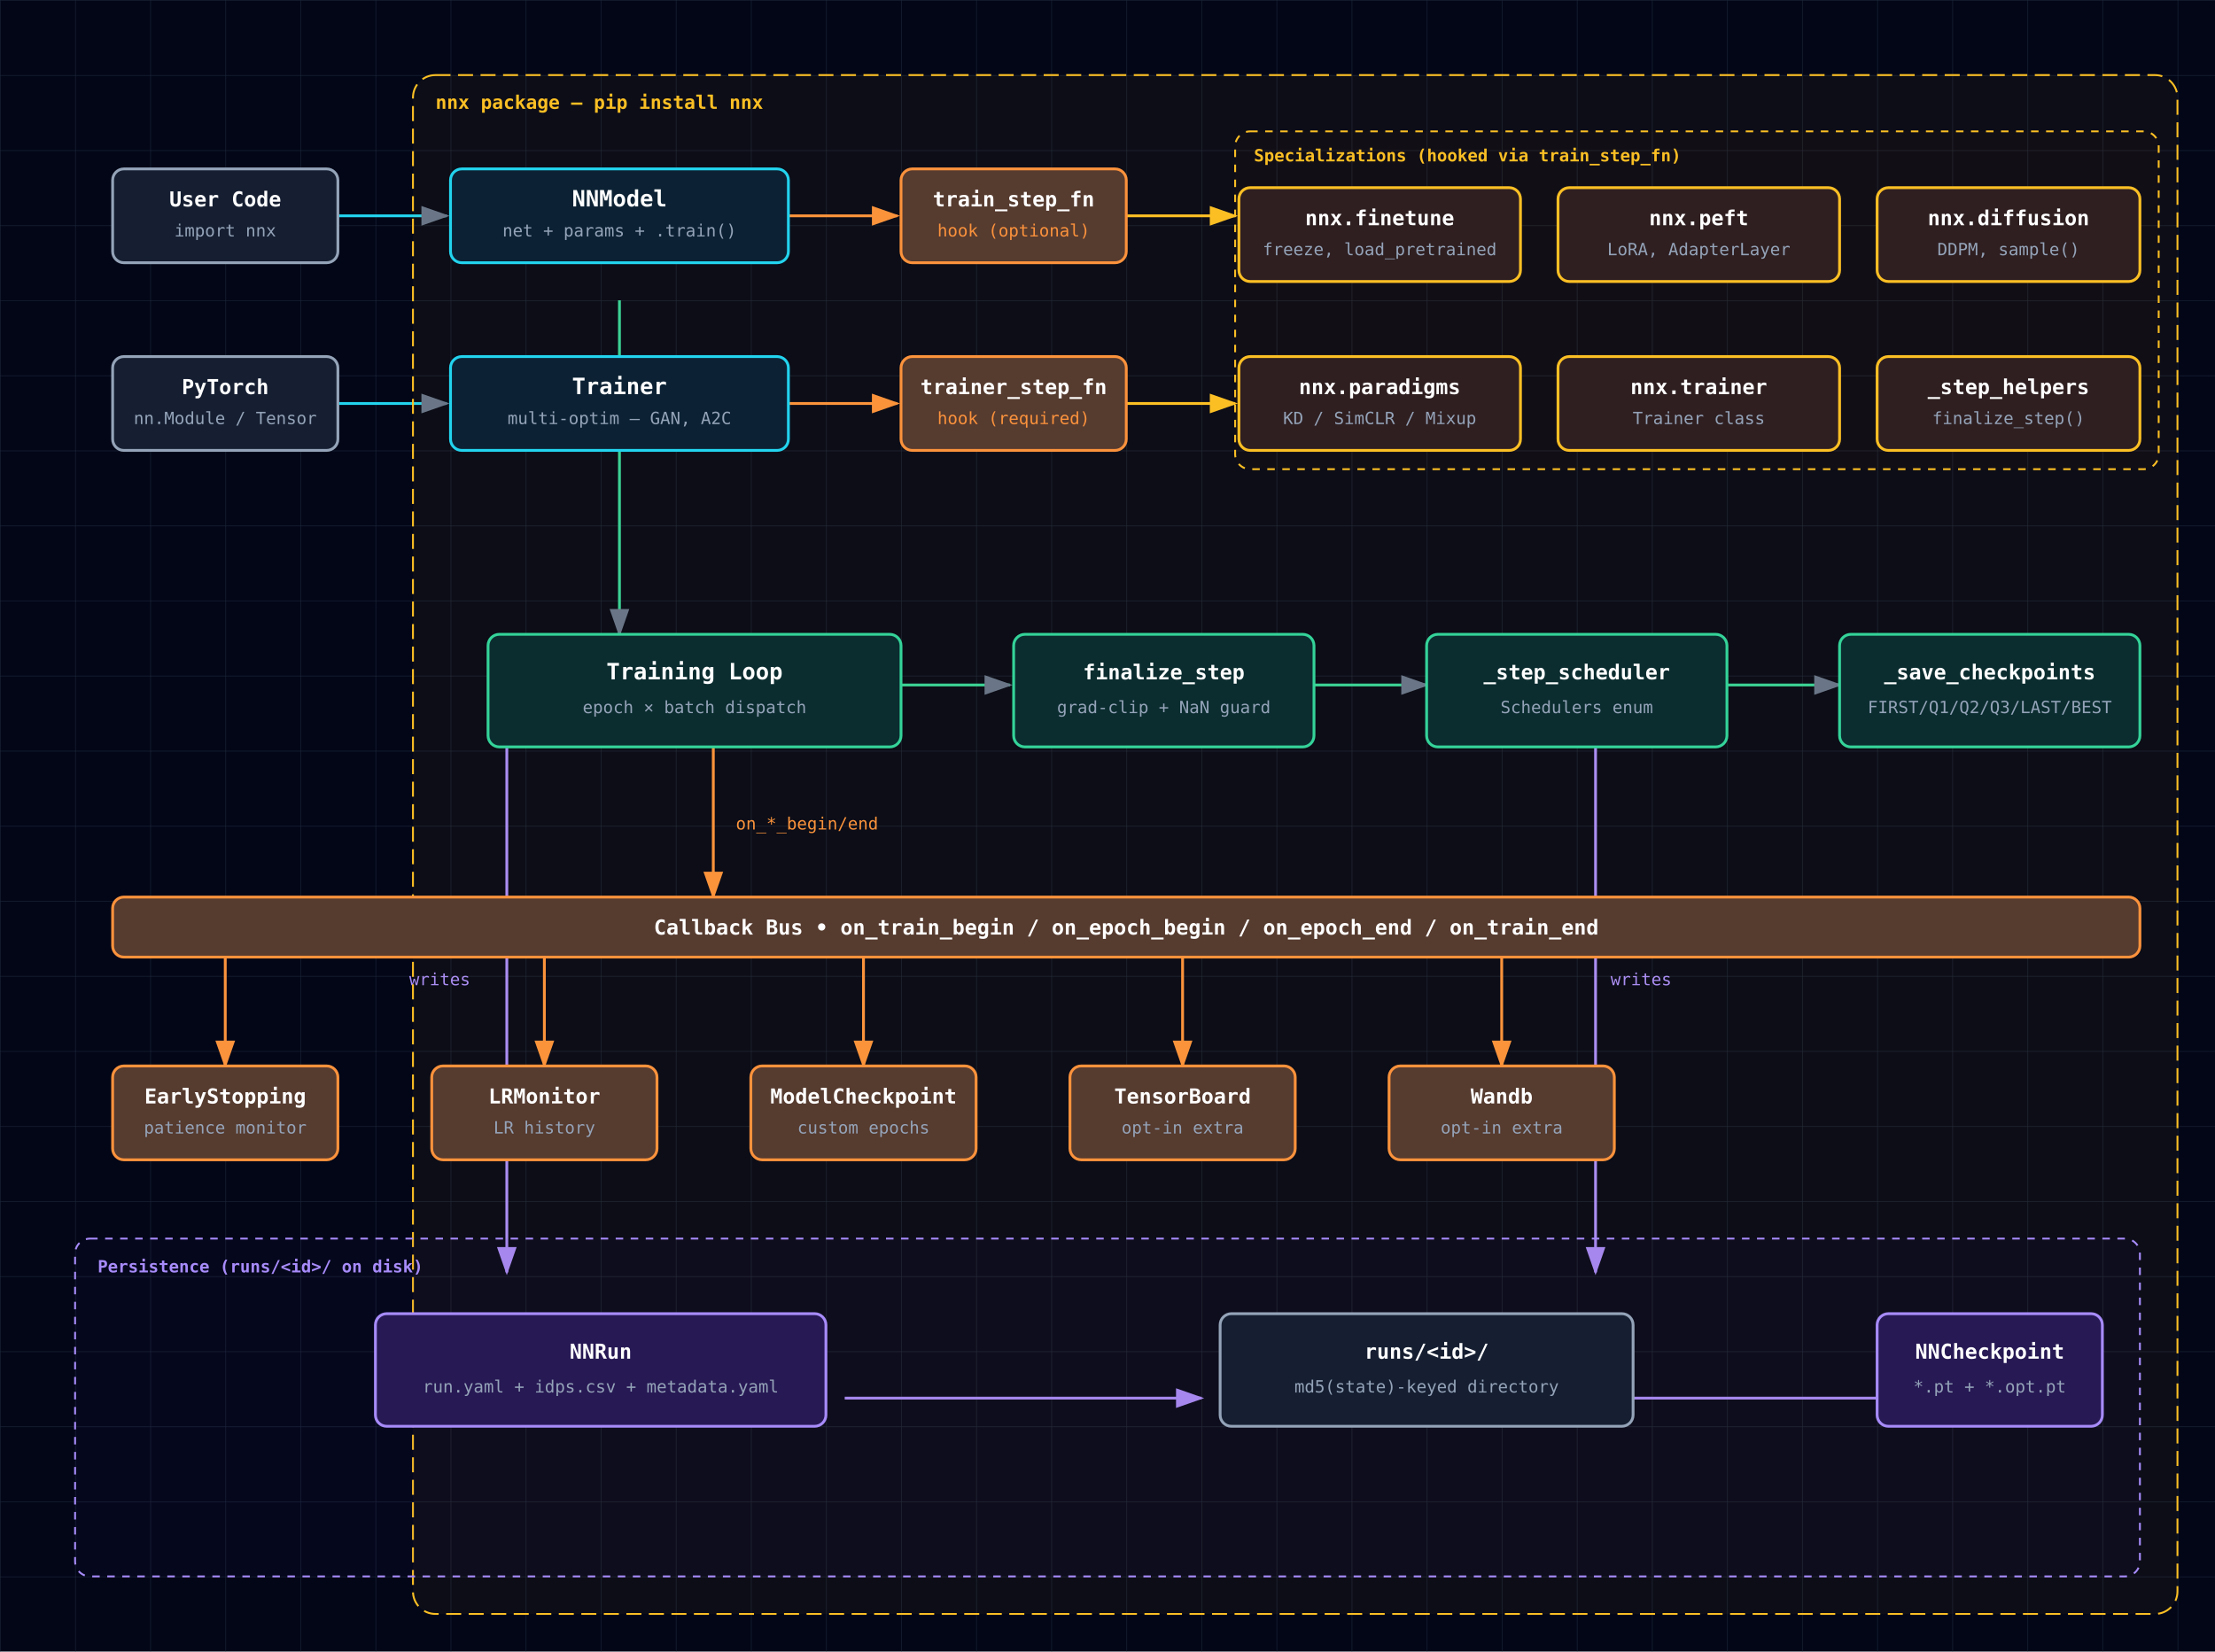
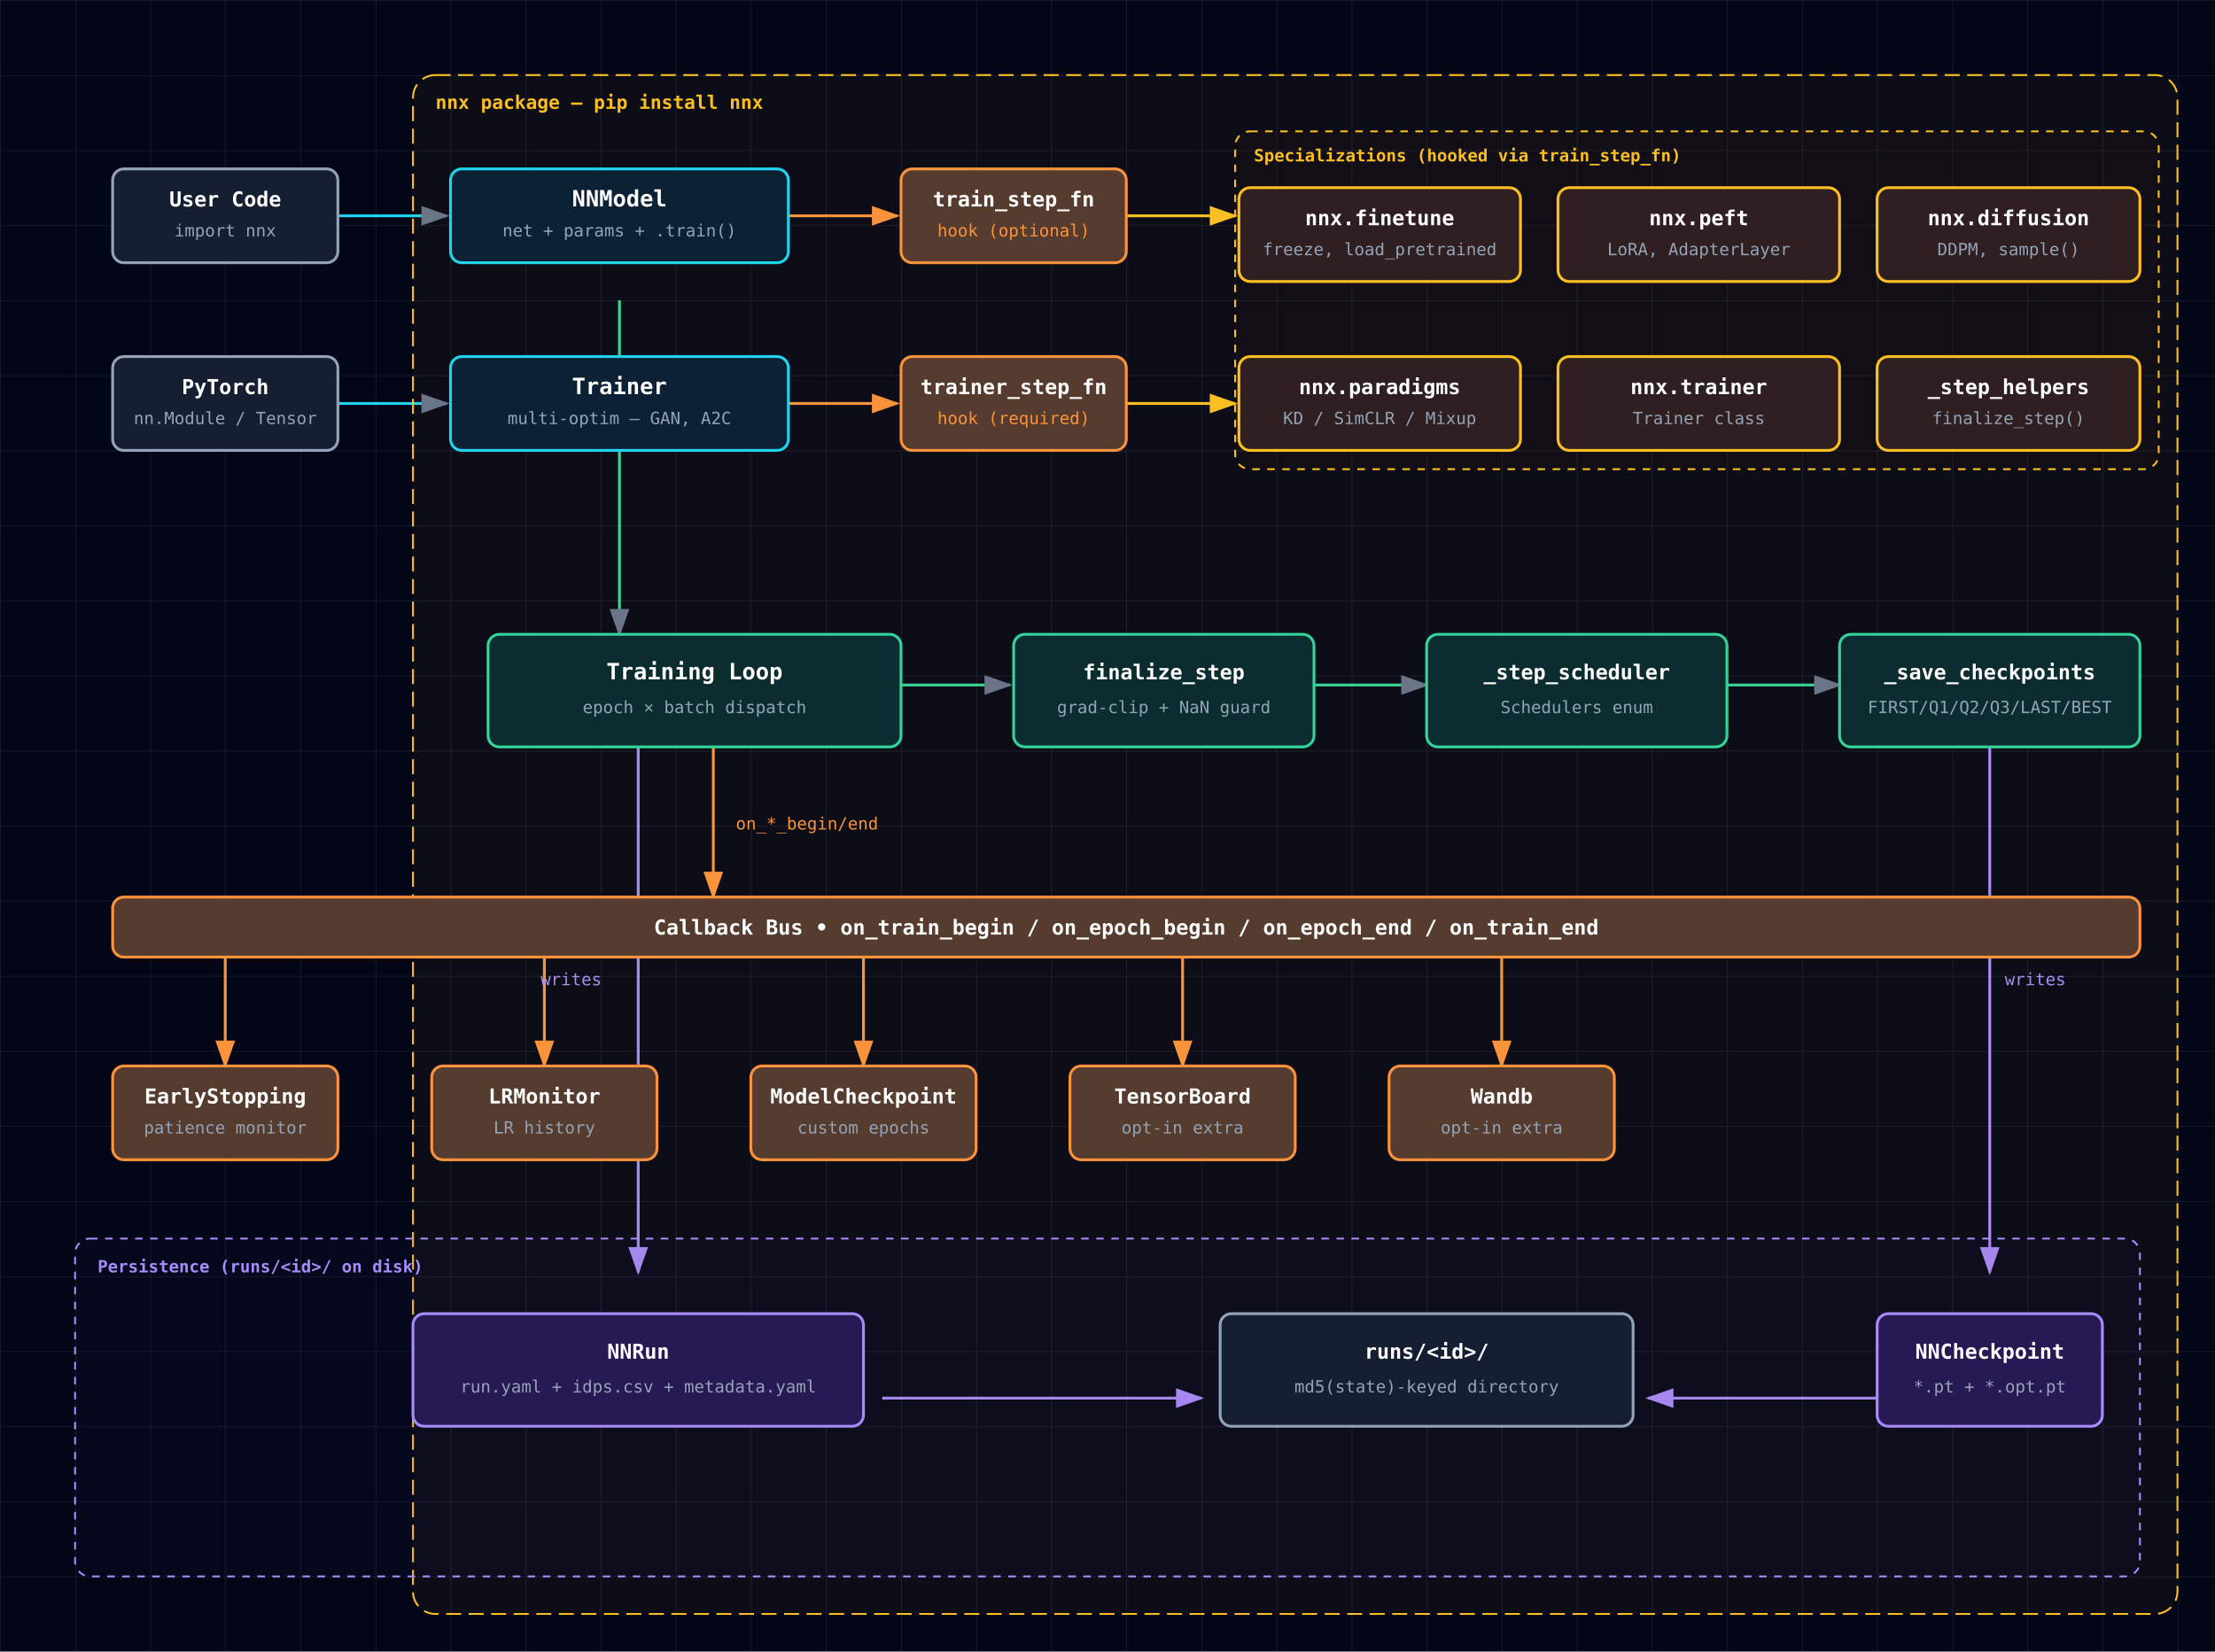
<svg xmlns="http://www.w3.org/2000/svg" viewBox="0 0 1180 880" font-family="ui-monospace, 'JetBrains Mono', 'SF Mono', Menlo, Consolas, monospace">
  <defs>
    <marker id="arrowhead" markerWidth="10" markerHeight="7" refX="9" refY="3.5" orient="auto">
      <polygon points="0 0, 10 3.5, 0 7" fill="#64748b" />
    </marker>
    <marker id="arrowhead-amber" markerWidth="10" markerHeight="7" refX="9" refY="3.5" orient="auto">
      <polygon points="0 0, 10 3.5, 0 7" fill="#fbbf24" />
    </marker>
    <marker id="arrowhead-orange" markerWidth="10" markerHeight="7" refX="9" refY="3.5" orient="auto">
      <polygon points="0 0, 10 3.5, 0 7" fill="#fb923c" />
    </marker>
    <marker id="arrowhead-violet" markerWidth="10" markerHeight="7" refX="9" refY="3.5" orient="auto">
      <polygon points="0 0, 10 3.5, 0 7" fill="#a78bfa" />
    </marker>
    <pattern id="grid" width="40" height="40" patternUnits="userSpaceOnUse">
      <path d="M 40 0 L 0 0 0 40" fill="none" stroke="#1e293b" stroke-width="0.5" />
    </pattern>
  </defs>
  <rect width="100%" height="100%" fill="#020617" />
  <rect width="100%" height="100%" fill="url(#grid)" />
  <line x1="180" y1="115" x2="238" y2="115" stroke="#22d3ee" stroke-width="1.5" marker-end="url(#arrowhead)" />
  <line x1="180" y1="215" x2="238" y2="215" stroke="#22d3ee" stroke-width="1.5" marker-end="url(#arrowhead)" />
  <line x1="420" y1="115" x2="478" y2="115" stroke="#fb923c" stroke-width="1.5" marker-end="url(#arrowhead-orange)" />
  <line x1="420" y1="215" x2="478" y2="215" stroke="#fb923c" stroke-width="1.5" marker-end="url(#arrowhead-orange)" />
  <line x1="600" y1="115" x2="658" y2="115" stroke="#fbbf24" stroke-width="1.5" marker-end="url(#arrowhead-amber)" />
  <line x1="600" y1="215" x2="658" y2="215" stroke="#fbbf24" stroke-width="1.5" marker-end="url(#arrowhead-amber)" />
  <line x1="330" y1="160" x2="330" y2="338" stroke="#34d399" stroke-width="1.5" marker-end="url(#arrowhead)" />
  <line x1="478" y1="365" x2="538" y2="365" stroke="#34d399" stroke-width="1.5" marker-end="url(#arrowhead)" />
  <line x1="700" y1="365" x2="760" y2="365" stroke="#34d399" stroke-width="1.5" marker-end="url(#arrowhead)" />
  <line x1="920" y1="365" x2="980" y2="365" stroke="#34d399" stroke-width="1.5" marker-end="url(#arrowhead)" />
  <line x1="380" y1="395" x2="380" y2="478" stroke="#fb923c" stroke-width="1.5" marker-end="url(#arrowhead-orange)" />
  <text x="392" y="442" fill="#fb923c" font-size="9">on_*_begin/end</text>
  <line x1="120" y1="510" x2="120" y2="568" stroke="#fb923c" stroke-width="1.5" marker-end="url(#arrowhead-orange)" />
  <line x1="290" y1="510" x2="290" y2="568" stroke="#fb923c" stroke-width="1.5" marker-end="url(#arrowhead-orange)" />
  <line x1="460" y1="510" x2="460" y2="568" stroke="#fb923c" stroke-width="1.5" marker-end="url(#arrowhead-orange)" />
  <line x1="630" y1="510" x2="630" y2="568" stroke="#fb923c" stroke-width="1.5" marker-end="url(#arrowhead-orange)" />
  <line x1="800" y1="510" x2="800" y2="568" stroke="#fb923c" stroke-width="1.5" marker-end="url(#arrowhead-orange)" />
-   <line x1="850" y1="395" x2="850" y2="678" stroke="#a78bfa" stroke-width="1.5" marker-end="url(#arrowhead-violet)" />
-   <text x="858" y="525" fill="#a78bfa" font-size="9">writes</text>
-   <path d="M 270 395 Q 270 580 270 678" fill="none" stroke="#a78bfa" stroke-width="1.5" marker-end="url(#arrowhead-violet)" />
-   <text x="218" y="525" fill="#a78bfa" font-size="9">writes</text>
-   <line x1="450" y1="745" x2="640" y2="745" stroke="#a78bfa" stroke-width="1.5" marker-end="url(#arrowhead-violet)" />
-   <line x1="1010" y1="745" x2="848" y2="745" stroke="#a78bfa" stroke-width="1.5" marker-end="url(#arrowhead-violet)" />
+   <line x1="1060" y1="395" x2="1060" y2="678" stroke="#a78bfa" stroke-width="1.5" marker-end="url(#arrowhead-violet)" />
+   <text x="1068" y="525" fill="#a78bfa" font-size="9">writes</text>
+   <path d="M 340 395 Q 340 580 340 678" fill="none" stroke="#a78bfa" stroke-width="1.5" marker-end="url(#arrowhead-violet)" />
+   <text x="288" y="525" fill="#a78bfa" font-size="9">writes</text>
+   <line x1="470" y1="745" x2="640" y2="745" stroke="#a78bfa" stroke-width="1.5" marker-end="url(#arrowhead-violet)" />
+   <line x1="1010" y1="745" x2="878" y2="745" stroke="#a78bfa" stroke-width="1.5" marker-end="url(#arrowhead-violet)" />
  <rect x="220" y="40" width="940" height="820" rx="12" fill="rgba(251,191,36,0.04)" stroke="#fbbf24" stroke-width="1" stroke-dasharray="8,4" />
  <text x="232" y="58" fill="#fbbf24" font-size="10" font-weight="600">nnx package — pip install nnx</text>
  <rect x="658" y="70" width="492" height="180" rx="8" fill="rgba(120,53,15,0.05)" stroke="#fbbf24" stroke-width="1" stroke-dasharray="4,4" />
  <text x="668" y="86" fill="#fbbf24" font-size="9" font-weight="600">Specializations (hooked via train_step_fn)</text>
  <rect x="40" y="660" width="1100" height="180" rx="8" fill="rgba(76,29,149,0.05)" stroke="#a78bfa" stroke-width="1" stroke-dasharray="4,4" />
  <text x="52" y="678" fill="#a78bfa" font-size="9" font-weight="600">Persistence (runs/&lt;id&gt;/ on disk)</text>
  <rect x="60" y="90" width="120" height="50" rx="6" fill="#0f172a" />
  <rect x="60" y="90" width="120" height="50" rx="6" fill="rgba(30,41,59,0.5)" stroke="#94a3b8" stroke-width="1.5" />
  <text x="120" y="110" fill="white" font-size="11" font-weight="600" text-anchor="middle">User Code</text>
  <text x="120" y="126" fill="#94a3b8" font-size="9" text-anchor="middle">import nnx</text>
  <rect x="60" y="190" width="120" height="50" rx="6" fill="#0f172a" />
  <rect x="60" y="190" width="120" height="50" rx="6" fill="rgba(30,41,59,0.5)" stroke="#94a3b8" stroke-width="1.5" />
  <text x="120" y="210" fill="white" font-size="11" font-weight="600" text-anchor="middle">PyTorch</text>
  <text x="120" y="226" fill="#94a3b8" font-size="9" text-anchor="middle">nn.Module / Tensor</text>
  <rect x="240" y="90" width="180" height="50" rx="6" fill="#0f172a" />
  <rect x="240" y="90" width="180" height="50" rx="6" fill="rgba(8,51,68,0.4)" stroke="#22d3ee" stroke-width="1.5" />
  <text x="330" y="110" fill="white" font-size="12" font-weight="600" text-anchor="middle">NNModel</text>
  <text x="330" y="126" fill="#94a3b8" font-size="9" text-anchor="middle">net + params + .train()</text>
  <rect x="240" y="190" width="180" height="50" rx="6" fill="#0f172a" />
  <rect x="240" y="190" width="180" height="50" rx="6" fill="rgba(8,51,68,0.4)" stroke="#22d3ee" stroke-width="1.5" />
  <text x="330" y="210" fill="white" font-size="12" font-weight="600" text-anchor="middle">Trainer</text>
  <text x="330" y="226" fill="#94a3b8" font-size="9" text-anchor="middle">multi-optim — GAN, A2C</text>
  <rect x="480" y="90" width="120" height="50" rx="6" fill="#0f172a" />
  <rect x="480" y="90" width="120" height="50" rx="6" fill="rgba(251,146,60,0.3)" stroke="#fb923c" stroke-width="1.5" />
  <text x="540" y="110" fill="white" font-size="11" font-weight="600" text-anchor="middle">train_step_fn</text>
  <text x="540" y="126" fill="#fb923c" font-size="9" text-anchor="middle">hook (optional)</text>
  <rect x="480" y="190" width="120" height="50" rx="6" fill="#0f172a" />
  <rect x="480" y="190" width="120" height="50" rx="6" fill="rgba(251,146,60,0.3)" stroke="#fb923c" stroke-width="1.5" />
  <text x="540" y="210" fill="white" font-size="11" font-weight="600" text-anchor="middle">trainer_step_fn</text>
  <text x="540" y="226" fill="#fb923c" font-size="9" text-anchor="middle">hook (required)</text>
  <rect x="660" y="100" width="150" height="50" rx="6" fill="#0f172a" />
  <rect x="660" y="100" width="150" height="50" rx="6" fill="rgba(120,53,15,0.3)" stroke="#fbbf24" stroke-width="1.5" />
  <text x="735" y="120" fill="white" font-size="11" font-weight="600" text-anchor="middle">nnx.finetune</text>
  <text x="735" y="136" fill="#94a3b8" font-size="9" text-anchor="middle">freeze, load_pretrained</text>
  <rect x="830" y="100" width="150" height="50" rx="6" fill="#0f172a" />
  <rect x="830" y="100" width="150" height="50" rx="6" fill="rgba(120,53,15,0.3)" stroke="#fbbf24" stroke-width="1.5" />
  <text x="905" y="120" fill="white" font-size="11" font-weight="600" text-anchor="middle">nnx.peft</text>
  <text x="905" y="136" fill="#94a3b8" font-size="9" text-anchor="middle">LoRA, AdapterLayer</text>
  <rect x="1000" y="100" width="140" height="50" rx="6" fill="#0f172a" />
  <rect x="1000" y="100" width="140" height="50" rx="6" fill="rgba(120,53,15,0.3)" stroke="#fbbf24" stroke-width="1.5" />
  <text x="1070" y="120" fill="white" font-size="11" font-weight="600" text-anchor="middle">nnx.diffusion</text>
  <text x="1070" y="136" fill="#94a3b8" font-size="9" text-anchor="middle">DDPM, sample()</text>
  <rect x="660" y="190" width="150" height="50" rx="6" fill="#0f172a" />
  <rect x="660" y="190" width="150" height="50" rx="6" fill="rgba(120,53,15,0.3)" stroke="#fbbf24" stroke-width="1.5" />
  <text x="735" y="210" fill="white" font-size="11" font-weight="600" text-anchor="middle">nnx.paradigms</text>
  <text x="735" y="226" fill="#94a3b8" font-size="9" text-anchor="middle">KD / SimCLR / Mixup</text>
  <rect x="830" y="190" width="150" height="50" rx="6" fill="#0f172a" />
  <rect x="830" y="190" width="150" height="50" rx="6" fill="rgba(120,53,15,0.3)" stroke="#fbbf24" stroke-width="1.5" />
  <text x="905" y="210" fill="white" font-size="11" font-weight="600" text-anchor="middle">nnx.trainer</text>
  <text x="905" y="226" fill="#94a3b8" font-size="9" text-anchor="middle">Trainer class</text>
  <rect x="1000" y="190" width="140" height="50" rx="6" fill="#0f172a" />
  <rect x="1000" y="190" width="140" height="50" rx="6" fill="rgba(120,53,15,0.3)" stroke="#fbbf24" stroke-width="1.5" />
  <text x="1070" y="210" fill="white" font-size="11" font-weight="600" text-anchor="middle">_step_helpers</text>
  <text x="1070" y="226" fill="#94a3b8" font-size="9" text-anchor="middle">finalize_step()</text>
  <rect x="260" y="338" width="220" height="60" rx="6" fill="#0f172a" />
  <rect x="260" y="338" width="220" height="60" rx="6" fill="rgba(6,78,59,0.4)" stroke="#34d399" stroke-width="1.5" />
  <text x="370" y="362" fill="white" font-size="12" font-weight="600" text-anchor="middle">Training Loop</text>
  <text x="370" y="380" fill="#94a3b8" font-size="9" text-anchor="middle">epoch × batch dispatch</text>
  <rect x="540" y="338" width="160" height="60" rx="6" fill="#0f172a" />
  <rect x="540" y="338" width="160" height="60" rx="6" fill="rgba(6,78,59,0.4)" stroke="#34d399" stroke-width="1.5" />
  <text x="620" y="362" fill="white" font-size="11" font-weight="600" text-anchor="middle">finalize_step</text>
  <text x="620" y="380" fill="#94a3b8" font-size="9" text-anchor="middle">grad-clip + NaN guard</text>
  <rect x="760" y="338" width="160" height="60" rx="6" fill="#0f172a" />
  <rect x="760" y="338" width="160" height="60" rx="6" fill="rgba(6,78,59,0.4)" stroke="#34d399" stroke-width="1.5" />
  <text x="840" y="362" fill="white" font-size="11" font-weight="600" text-anchor="middle">_step_scheduler</text>
  <text x="840" y="380" fill="#94a3b8" font-size="9" text-anchor="middle">Schedulers enum</text>
  <rect x="980" y="338" width="160" height="60" rx="6" fill="#0f172a" />
  <rect x="980" y="338" width="160" height="60" rx="6" fill="rgba(6,78,59,0.4)" stroke="#34d399" stroke-width="1.5" />
  <text x="1060" y="362" fill="white" font-size="11" font-weight="600" text-anchor="middle">_save_checkpoints</text>
  <text x="1060" y="380" fill="#94a3b8" font-size="9" text-anchor="middle">FIRST/Q1/Q2/Q3/LAST/BEST</text>
  <rect x="60" y="478" width="1080" height="32" rx="6" fill="#0f172a" />
  <rect x="60" y="478" width="1080" height="32" rx="6" fill="rgba(251,146,60,0.3)" stroke="#fb923c" stroke-width="1.5" />
  <text x="600" y="498" fill="white" font-size="11" font-weight="600" text-anchor="middle">Callback Bus  •  on_train_begin / on_epoch_begin / on_epoch_end / on_train_end</text>
  <rect x="60" y="568" width="120" height="50" rx="6" fill="#0f172a" />
  <rect x="60" y="568" width="120" height="50" rx="6" fill="rgba(251,146,60,0.3)" stroke="#fb923c" stroke-width="1.5" />
  <text x="120" y="588" fill="white" font-size="11" font-weight="600" text-anchor="middle">EarlyStopping</text>
  <text x="120" y="604" fill="#94a3b8" font-size="9" text-anchor="middle">patience monitor</text>
  <rect x="230" y="568" width="120" height="50" rx="6" fill="#0f172a" />
  <rect x="230" y="568" width="120" height="50" rx="6" fill="rgba(251,146,60,0.3)" stroke="#fb923c" stroke-width="1.5" />
  <text x="290" y="588" fill="white" font-size="11" font-weight="600" text-anchor="middle">LRMonitor</text>
  <text x="290" y="604" fill="#94a3b8" font-size="9" text-anchor="middle">LR history</text>
  <rect x="400" y="568" width="120" height="50" rx="6" fill="#0f172a" />
  <rect x="400" y="568" width="120" height="50" rx="6" fill="rgba(251,146,60,0.3)" stroke="#fb923c" stroke-width="1.5" />
  <text x="460" y="588" fill="white" font-size="11" font-weight="600" text-anchor="middle">ModelCheckpoint</text>
  <text x="460" y="604" fill="#94a3b8" font-size="9" text-anchor="middle">custom epochs</text>
  <rect x="570" y="568" width="120" height="50" rx="6" fill="#0f172a" />
  <rect x="570" y="568" width="120" height="50" rx="6" fill="rgba(251,146,60,0.3)" stroke="#fb923c" stroke-width="1.5" />
  <text x="630" y="588" fill="white" font-size="11" font-weight="600" text-anchor="middle">TensorBoard</text>
  <text x="630" y="604" fill="#94a3b8" font-size="9" text-anchor="middle">opt-in extra</text>
  <rect x="740" y="568" width="120" height="50" rx="6" fill="#0f172a" />
  <rect x="740" y="568" width="120" height="50" rx="6" fill="rgba(251,146,60,0.3)" stroke="#fb923c" stroke-width="1.5" />
  <text x="800" y="588" fill="white" font-size="11" font-weight="600" text-anchor="middle">Wandb</text>
  <text x="800" y="604" fill="#94a3b8" font-size="9" text-anchor="middle">opt-in extra</text>
-   <rect x="200" y="700" width="240" height="60" rx="6" fill="#0f172a" />
-   <rect x="200" y="700" width="240" height="60" rx="6" fill="rgba(76,29,149,0.4)" stroke="#a78bfa" stroke-width="1.5" />
-   <text x="320" y="724" fill="white" font-size="11" font-weight="600" text-anchor="middle">NNRun</text>
-   <text x="320" y="742" fill="#94a3b8" font-size="9" text-anchor="middle">run.yaml + idps.csv + metadata.yaml</text>
+   <rect x="220" y="700" width="240" height="60" rx="6" fill="#0f172a" />
+   <rect x="220" y="700" width="240" height="60" rx="6" fill="rgba(76,29,149,0.4)" stroke="#a78bfa" stroke-width="1.5" />
+   <text x="340" y="724" fill="white" font-size="11" font-weight="600" text-anchor="middle">NNRun</text>
+   <text x="340" y="742" fill="#94a3b8" font-size="9" text-anchor="middle">run.yaml + idps.csv + metadata.yaml</text>
  <rect x="650" y="700" width="220" height="60" rx="6" fill="#0f172a" />
  <rect x="650" y="700" width="220" height="60" rx="6" fill="rgba(30,41,59,0.5)" stroke="#94a3b8" stroke-width="1.5" />
  <text x="760" y="724" fill="white" font-size="11" font-weight="600" text-anchor="middle">runs/&lt;id&gt;/</text>
  <text x="760" y="742" fill="#94a3b8" font-size="9" text-anchor="middle">md5(state)-keyed directory</text>
  <rect x="1000" y="700" width="120" height="60" rx="6" fill="#0f172a" />
  <rect x="1000" y="700" width="120" height="60" rx="6" fill="rgba(76,29,149,0.4)" stroke="#a78bfa" stroke-width="1.5" />
  <text x="1060" y="724" fill="white" font-size="11" font-weight="600" text-anchor="middle">NNCheckpoint</text>
  <text x="1060" y="742" fill="#94a3b8" font-size="9" text-anchor="middle">*.pt + *.opt.pt</text>
</svg>
